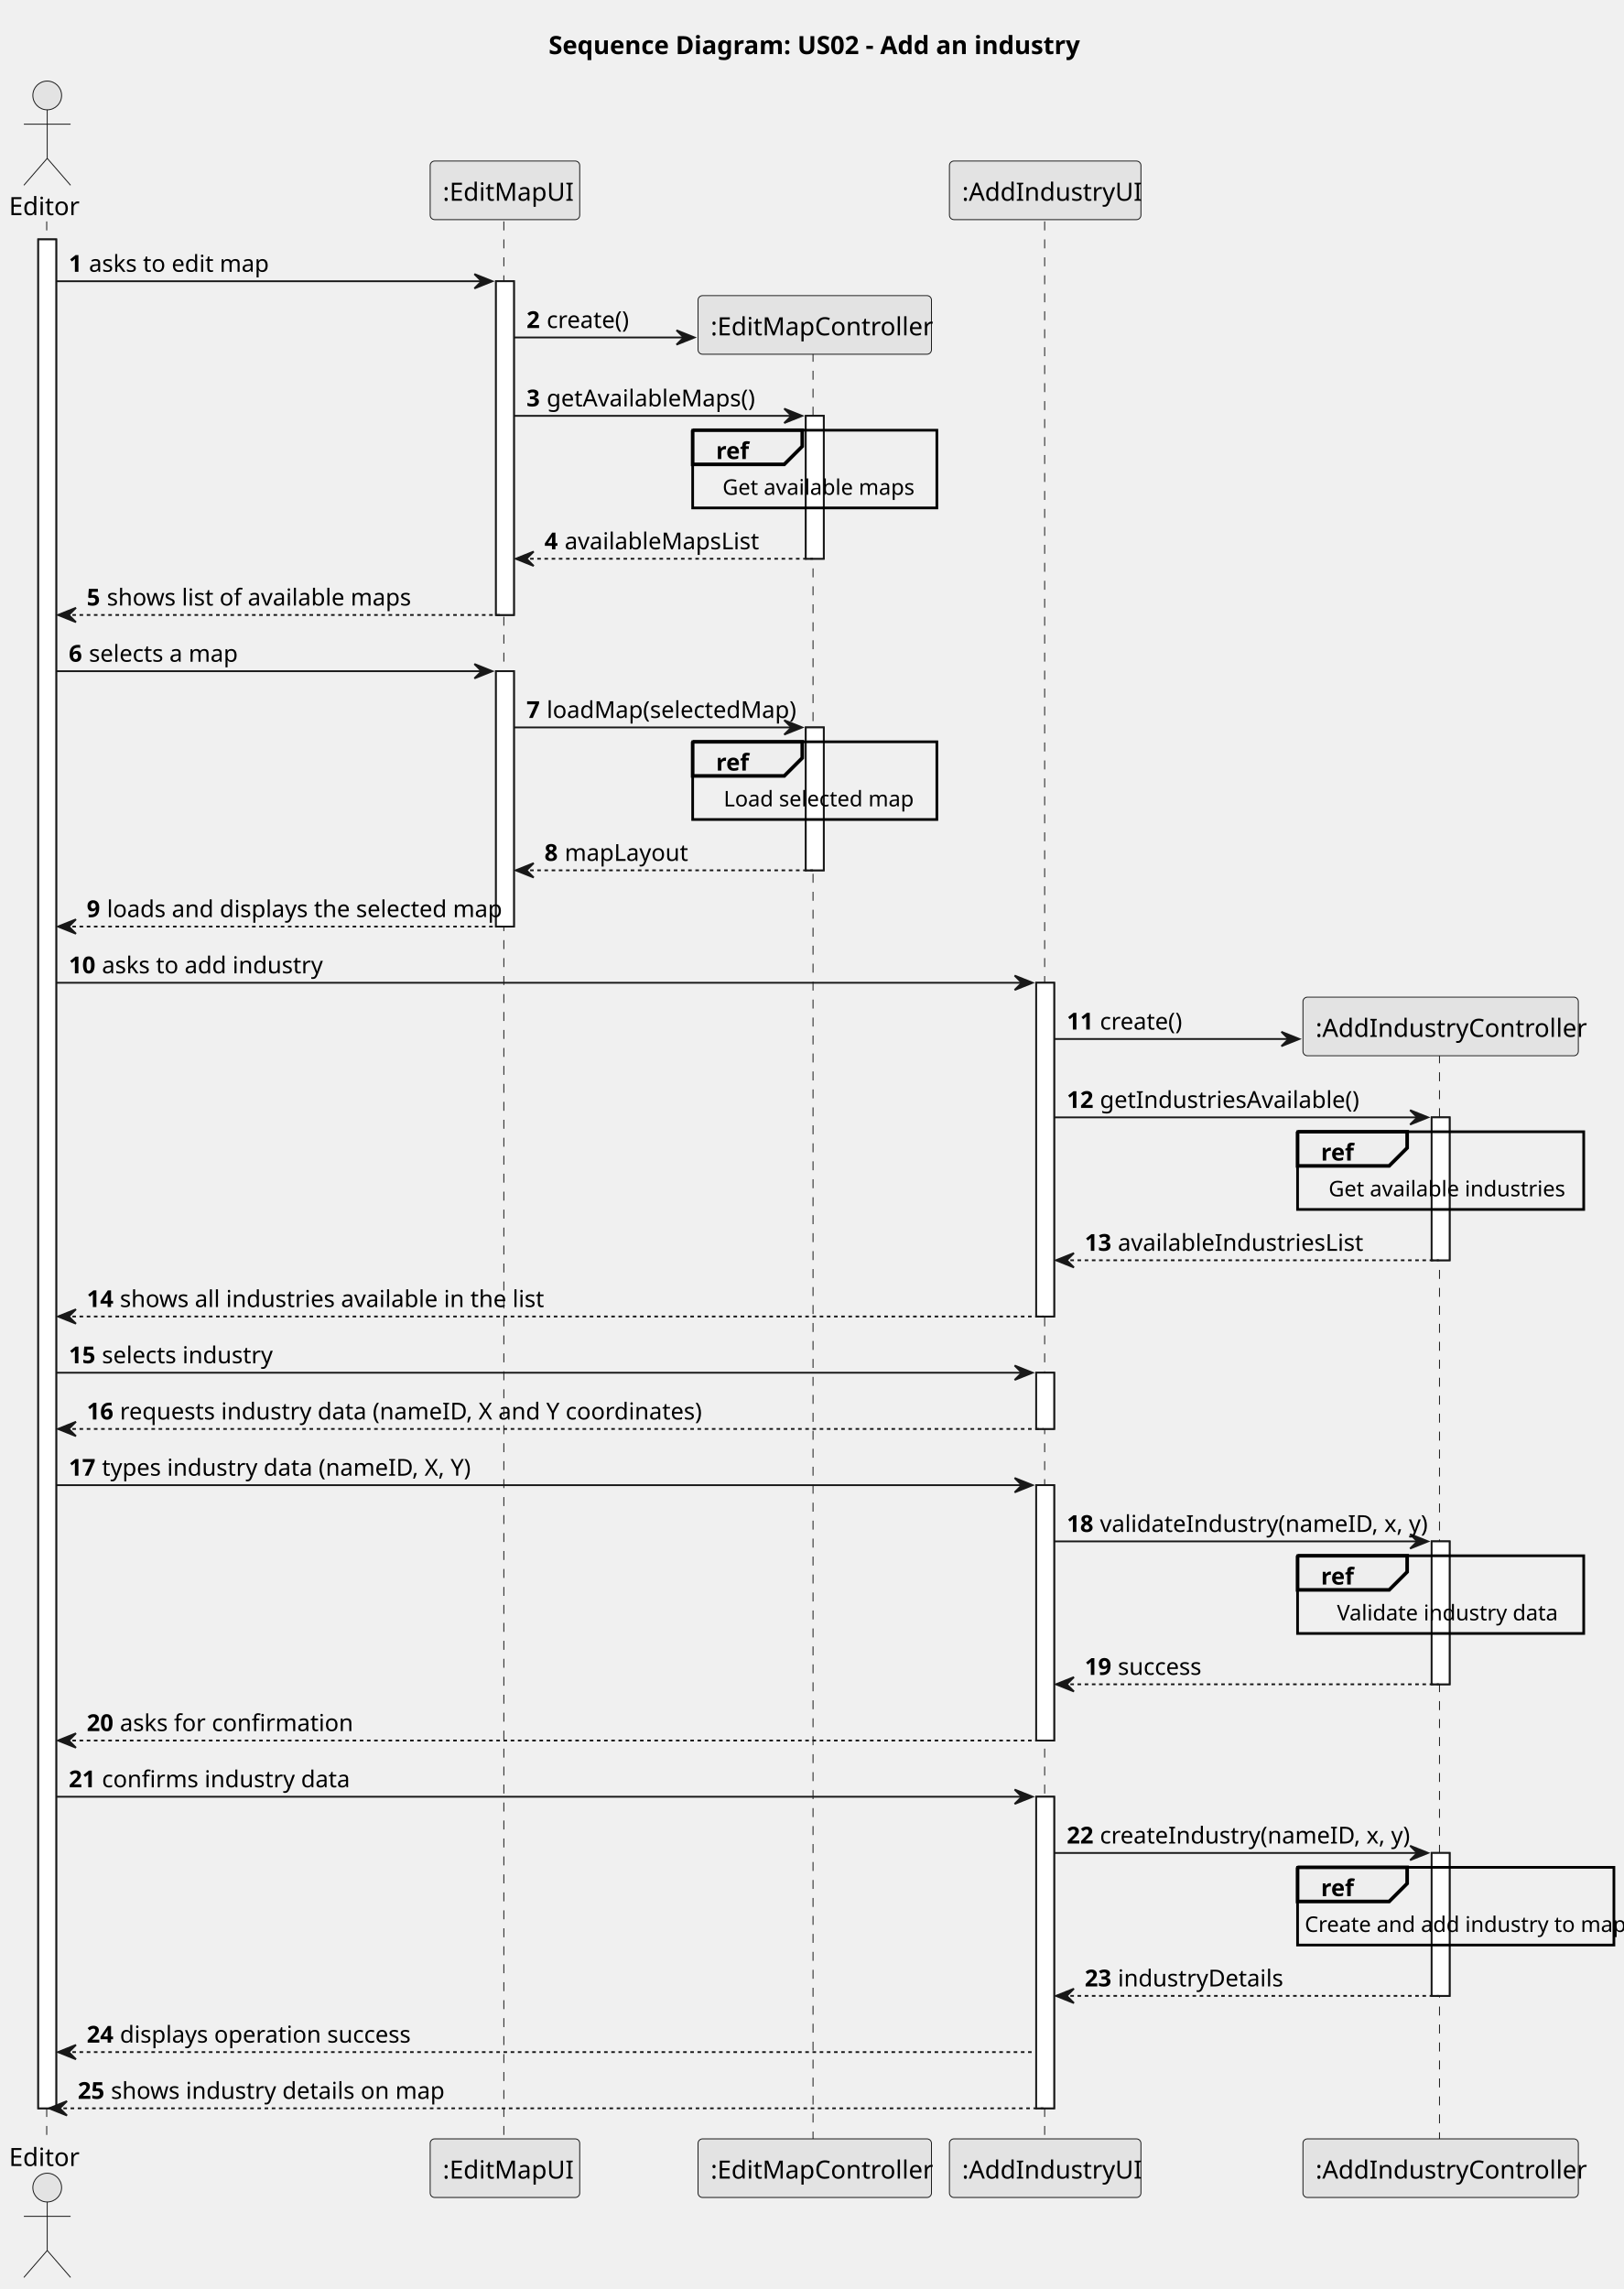
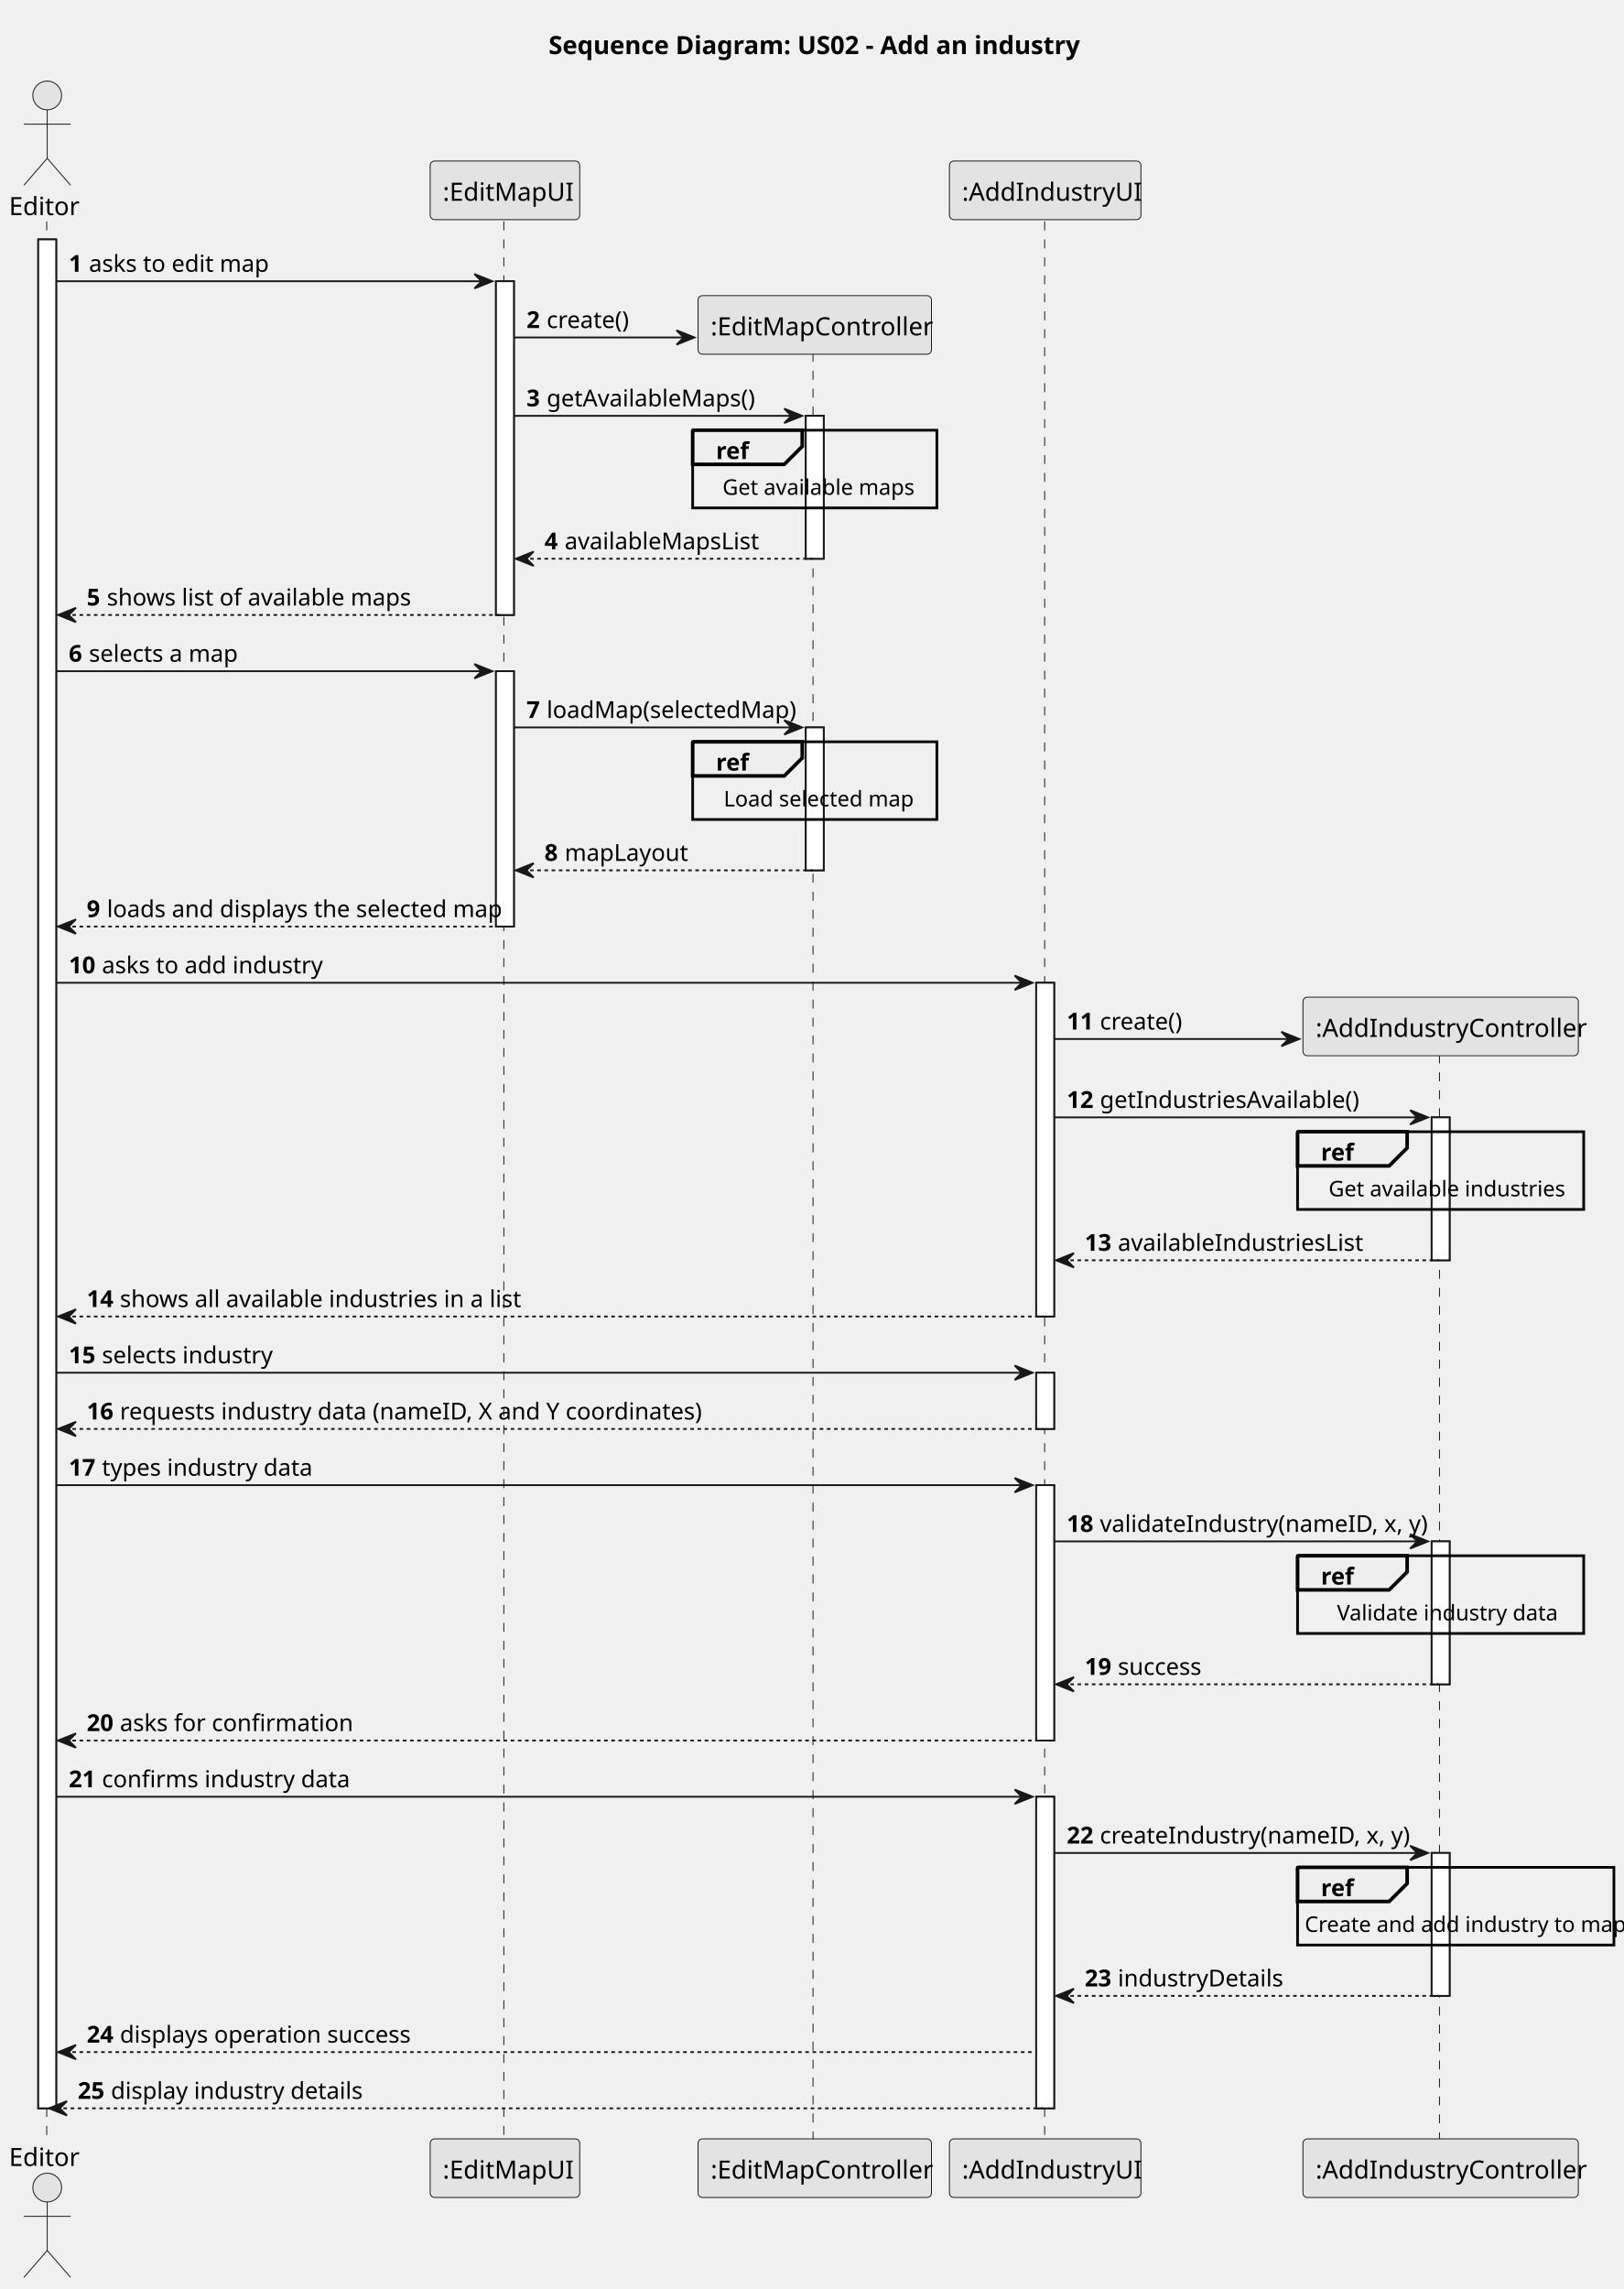
<svg xmlns="http://www.w3.org/2000/svg" contentStyleType="text/css" height="1274px" preserveAspectRatio="none" style="width:904px;height:1274px;background:#FFFFFF;" version="1.1" viewBox="0 0 904 1274" width="904px" zoomAndPan="magnify">
  <defs />
  <g>
    <text fill="#000000" font-family="sans-serif" font-size="14" font-weight="bold" lengthAdjust="spacing" textLength="288.62" x="305.397" y="30.107">Sequence Diagram: US02 - Add an industry</text>
    <rect fill="#FFFFFF" height="1040.195" style="stroke:#181818;stroke-width:1.0;" width="10" x="21.286" y="133.242" />
    <rect fill="#FFFFFF" height="185.746" style="stroke:#181818;stroke-width:1.0;" width="10" x="276.09" y="156.533" />
    <rect fill="#FFFFFF" height="142.125" style="stroke:#181818;stroke-width:1.0;" width="10" x="276.09" y="373.57" />
    <rect fill="#FFFFFF" height="79.543" style="stroke:#181818;stroke-width:1.0;" width="10" x="448.555" y="231.445" />
    <rect fill="#FFFFFF" height="79.543" style="stroke:#181818;stroke-width:1.0;" width="10" x="448.555" y="404.861" />
    <rect fill="#FFFFFF" height="185.746" style="stroke:#181818;stroke-width:1.0;" width="10" x="576.823" y="546.986" />
    <rect fill="#FFFFFF" height="31.291" style="stroke:#181818;stroke-width:1.0;" width="10" x="576.823" y="764.023" />
    <rect fill="#FFFFFF" height="142.125" style="stroke:#181818;stroke-width:1.0;" width="10" x="576.823" y="826.606" />
    <rect fill="#FFFFFF" height="173.416" style="stroke:#181818;stroke-width:1.0;" width="10" x="576.823" y="1000.021" />
    <rect fill="#FFFFFF" height="79.543" style="stroke:#181818;stroke-width:1.0;" width="10" x="796.958" y="621.898" />
    <rect fill="#FFFFFF" height="79.543" style="stroke:#181818;stroke-width:1.0;" width="10" x="796.958" y="857.896" />
    <rect fill="#FFFFFF" height="79.543" style="stroke:#181818;stroke-width:1.0;" width="10" x="796.958" y="1031.312" />
    <line style="stroke:#181818;stroke-width:0.5;stroke-dasharray:5.0,5.0;" x1="26" x2="26" y1="123.242" y2="1191.438" />
    <line style="stroke:#181818;stroke-width:0.5;stroke-dasharray:5.0,5.0;" x1="280.466" x2="280.466" y1="123.242" y2="1191.438" />
    <line style="stroke:#181818;stroke-width:0.5;stroke-dasharray:5.0,5.0;" x1="452.586" x2="452.586" y1="196.344" y2="1191.438" />
    <line style="stroke:#181818;stroke-width:0.5;stroke-dasharray:5.0,5.0;" x1="581.523" x2="581.523" y1="123.242" y2="1191.438" />
    <line style="stroke:#181818;stroke-width:0.5;stroke-dasharray:5.0,5.0;" x1="801.314" x2="801.314" y1="586.797" y2="1191.438" />
    <text fill="#000000" font-family="sans-serif" font-size="14" lengthAdjust="spacing" textLength="36.572" x="5" y="119.728">Editor</text>
    <ellipse cx="26.286" cy="53.121" fill="#E3E3E3" rx="8" ry="8" style="stroke:#181818;stroke-width:0.5;" />
    <path d="M26.286,61.121 L26.286,88.121 M13.286,69.121 L39.286,69.121 M26.286,88.121 L13.286,103.121 M26.286,88.121 L39.286,103.121 " fill="none" style="stroke:#181818;stroke-width:0.5;" />
    <text fill="#000000" font-family="sans-serif" font-size="14" lengthAdjust="spacing" textLength="36.572" x="5" y="1205.545">Editor</text>
    <ellipse cx="26.286" cy="1217.559" fill="#E3E3E3" rx="8" ry="8" style="stroke:#181818;stroke-width:0.5;" />
    <path d="M26.286,1225.559 L26.286,1252.559 M13.286,1233.559 L39.286,1233.559 M26.286,1252.559 L13.286,1267.559 M26.286,1252.559 L39.286,1267.559 " fill="none" style="stroke:#181818;stroke-width:0.5;" />
    <rect fill="#E3E3E3" height="32.621" rx="2.5" ry="2.5" style="stroke:#181818;stroke-width:0.5;" width="83.248" x="239.466" y="89.621" />
    <text fill="#000000" font-family="sans-serif" font-size="14" lengthAdjust="spacing" textLength="69.248" x="246.466" y="111.728">:EditMapUI</text>
    <rect fill="#E3E3E3" height="32.621" rx="2.5" ry="2.5" style="stroke:#181818;stroke-width:0.5;" width="83.248" x="239.466" y="1190.438" />
    <text fill="#000000" font-family="sans-serif" font-size="14" lengthAdjust="spacing" textLength="69.248" x="246.466" y="1212.545">:EditMapUI</text>
    <rect fill="#E3E3E3" height="32.621" rx="2.5" ry="2.5" style="stroke:#181818;stroke-width:0.5;" width="129.938" x="388.586" y="1190.438" />
    <text fill="#000000" font-family="sans-serif" font-size="14" lengthAdjust="spacing" textLength="115.938" x="395.586" y="1212.545">:EditMapController</text>
    <rect fill="#E3E3E3" height="32.621" rx="2.5" ry="2.5" style="stroke:#181818;stroke-width:0.5;" width="106.6" x="528.523" y="89.621" />
    <text fill="#000000" font-family="sans-serif" font-size="14" lengthAdjust="spacing" textLength="92.6" x="535.523" y="111.728">:AddIndustryUI</text>
    <rect fill="#E3E3E3" height="32.621" rx="2.5" ry="2.5" style="stroke:#181818;stroke-width:0.5;" width="106.6" x="528.523" y="1190.438" />
    <text fill="#000000" font-family="sans-serif" font-size="14" lengthAdjust="spacing" textLength="92.6" x="535.523" y="1212.545">:AddIndustryUI</text>
    <rect fill="#E3E3E3" height="32.621" rx="2.5" ry="2.5" style="stroke:#181818;stroke-width:0.5;" width="153.289" x="725.314" y="1190.438" />
    <text fill="#000000" font-family="sans-serif" font-size="14" lengthAdjust="spacing" textLength="139.289" x="732.314" y="1212.545">:AddIndustryController</text>
    <rect fill="#FFFFFF" height="1040.195" style="stroke:#181818;stroke-width:1.0;" width="10" x="21.286" y="133.242" />
    <rect fill="#FFFFFF" height="185.746" style="stroke:#181818;stroke-width:1.0;" width="10" x="276.09" y="156.533" />
    <rect fill="#FFFFFF" height="142.125" style="stroke:#181818;stroke-width:1.0;" width="10" x="276.09" y="373.57" />
    <rect fill="#FFFFFF" height="79.543" style="stroke:#181818;stroke-width:1.0;" width="10" x="448.555" y="231.445" />
    <rect fill="#FFFFFF" height="79.543" style="stroke:#181818;stroke-width:1.0;" width="10" x="448.555" y="404.861" />
    <rect fill="#FFFFFF" height="185.746" style="stroke:#181818;stroke-width:1.0;" width="10" x="576.823" y="546.986" />
    <rect fill="#FFFFFF" height="31.291" style="stroke:#181818;stroke-width:1.0;" width="10" x="576.823" y="764.023" />
    <rect fill="#FFFFFF" height="142.125" style="stroke:#181818;stroke-width:1.0;" width="10" x="576.823" y="826.606" />
    <rect fill="#FFFFFF" height="173.416" style="stroke:#181818;stroke-width:1.0;" width="10" x="576.823" y="1000.021" />
    <rect fill="#FFFFFF" height="79.543" style="stroke:#181818;stroke-width:1.0;" width="10" x="796.958" y="621.898" />
    <rect fill="#FFFFFF" height="79.543" style="stroke:#181818;stroke-width:1.0;" width="10" x="796.958" y="857.896" />
    <rect fill="#FFFFFF" height="79.543" style="stroke:#181818;stroke-width:1.0;" width="10" x="796.958" y="1031.312" />
    <polygon fill="#181818" points="264.09,152.533,274.09,156.533,264.09,160.533,268.09,156.533" style="stroke:#181818;stroke-width:1.0;" />
    <line style="stroke:#181818;stroke-width:1.0;" x1="31.286" x2="270.09" y1="156.533" y2="156.533" />
    <text fill="#000000" font-family="sans-serif" font-size="13" font-weight="bold" lengthAdjust="spacing" textLength="7.23" x="38.286" y="151.27">1</text>
    <text fill="#000000" font-family="sans-serif" font-size="13" lengthAdjust="spacing" textLength="94.656" x="49.516" y="151.27">asks to edit map</text>
    <polygon fill="#181818" points="376.586,183.824,386.586,187.824,376.586,191.824,380.586,187.824" style="stroke:#181818;stroke-width:1.0;" />
    <line style="stroke:#181818;stroke-width:1.0;" x1="286.09" x2="382.586" y1="187.824" y2="187.824" />
    <text fill="#000000" font-family="sans-serif" font-size="13" font-weight="bold" lengthAdjust="spacing" textLength="7.23" x="293.09" y="182.561">2</text>
    <text fill="#000000" font-family="sans-serif" font-size="13" lengthAdjust="spacing" textLength="44.789" x="304.32" y="182.561">create()</text>
    <rect fill="#E3E3E3" height="32.621" rx="2.5" ry="2.5" style="stroke:#181818;stroke-width:0.5;" width="129.938" x="388.586" y="164.533" />
    <text fill="#000000" font-family="sans-serif" font-size="14" lengthAdjust="spacing" textLength="115.938" x="395.586" y="186.641">:EditMapController</text>
    <polygon fill="#181818" points="436.555,227.445,446.555,231.445,436.555,235.445,440.555,231.445" style="stroke:#181818;stroke-width:1.0;" />
    <line style="stroke:#181818;stroke-width:1.0;" x1="286.09" x2="442.555" y1="231.445" y2="231.445" />
    <text fill="#000000" font-family="sans-serif" font-size="13" font-weight="bold" lengthAdjust="spacing" textLength="7.23" x="293.09" y="226.183">3</text>
    <text fill="#000000" font-family="sans-serif" font-size="13" lengthAdjust="spacing" textLength="111.274" x="304.32" y="226.183">getAvailableMaps()</text>
    <rect fill="none" height="43.252" style="stroke:#000000;stroke-width:1.5;" width="135.938" x="385.586" y="239.445" />
    <path d="M385.586,239.445 L446.586,239.445 L446.586,248.445 L436.586,258.445 L385.586,258.445 L385.586,239.445 " fill="#EEEEEE" style="stroke:#000000;stroke-width:2.0;" />
    <text fill="#000000" font-family="sans-serif" font-size="13" font-weight="bold" lengthAdjust="spacing" textLength="16.618" x="398.586" y="255.474">ref</text>
    <text fill="#000000" font-family="sans-serif" font-size="12" lengthAdjust="spacing" textLength="102.721" x="402.194" y="275.394">Get available maps</text>
    <polygon fill="#181818" points="297.09,306.988,287.09,310.988,297.09,314.988,293.09,310.988" style="stroke:#181818;stroke-width:1.0;" />
    <line style="stroke:#181818;stroke-width:1.0;stroke-dasharray:2.0,2.0;" x1="291.09" x2="452.555" y1="310.988" y2="310.988" />
    <text fill="#000000" font-family="sans-serif" font-size="13" font-weight="bold" lengthAdjust="spacing" textLength="7.23" x="303.09" y="305.726">4</text>
    <text fill="#000000" font-family="sans-serif" font-size="13" lengthAdjust="spacing" textLength="103.334" x="314.32" y="305.726">availableMapsList</text>
    <polygon fill="#181818" points="42.286,338.279,32.286,342.279,42.286,346.279,38.286,342.279" style="stroke:#181818;stroke-width:1.0;" />
    <line style="stroke:#181818;stroke-width:1.0;stroke-dasharray:2.0,2.0;" x1="36.286" x2="280.09" y1="342.279" y2="342.279" />
    <text fill="#000000" font-family="sans-serif" font-size="13" font-weight="bold" lengthAdjust="spacing" textLength="7.23" x="48.286" y="337.017">5</text>
    <text fill="#000000" font-family="sans-serif" font-size="13" lengthAdjust="spacing" textLength="161.129" x="59.516" y="337.017">shows list of available maps</text>
    <polygon fill="#181818" points="264.09,369.57,274.09,373.57,264.09,377.57,268.09,373.57" style="stroke:#181818;stroke-width:1.0;" />
    <line style="stroke:#181818;stroke-width:1.0;" x1="31.286" x2="270.09" y1="373.57" y2="373.57" />
    <text fill="#000000" font-family="sans-serif" font-size="13" font-weight="bold" lengthAdjust="spacing" textLength="7.23" x="38.286" y="368.308">6</text>
    <text fill="#000000" font-family="sans-serif" font-size="13" lengthAdjust="spacing" textLength="80.203" x="49.516" y="368.308">selects a map</text>
    <polygon fill="#181818" points="436.555,400.861,446.555,404.861,436.555,408.861,440.555,404.861" style="stroke:#181818;stroke-width:1.0;" />
    <line style="stroke:#181818;stroke-width:1.0;" x1="286.09" x2="442.555" y1="404.861" y2="404.861" />
    <text fill="#000000" font-family="sans-serif" font-size="13" font-weight="bold" lengthAdjust="spacing" textLength="7.23" x="293.09" y="399.599">7</text>
    <text fill="#000000" font-family="sans-serif" font-size="13" lengthAdjust="spacing" textLength="132.234" x="304.32" y="399.599">loadMap(selectedMap)</text>
    <rect fill="none" height="43.252" style="stroke:#000000;stroke-width:1.5;" width="135.938" x="385.586" y="412.861" />
    <path d="M385.586,412.861 L446.586,412.861 L446.586,421.861 L436.586,431.861 L385.586,431.861 L385.586,412.861 " fill="#EEEEEE" style="stroke:#000000;stroke-width:2.0;" />
    <text fill="#000000" font-family="sans-serif" font-size="13" font-weight="bold" lengthAdjust="spacing" textLength="16.618" x="398.586" y="428.89">ref</text>
    <text fill="#000000" font-family="sans-serif" font-size="12" lengthAdjust="spacing" textLength="101.402" x="402.853" y="448.81">Load selected map</text>
    <polygon fill="#181818" points="297.09,480.404,287.09,484.404,297.09,488.404,293.09,484.404" style="stroke:#181818;stroke-width:1.0;" />
    <line style="stroke:#181818;stroke-width:1.0;stroke-dasharray:2.0,2.0;" x1="291.09" x2="452.555" y1="484.404" y2="484.404" />
    <text fill="#000000" font-family="sans-serif" font-size="13" font-weight="bold" lengthAdjust="spacing" textLength="7.23" x="303.09" y="479.142">8</text>
    <text fill="#000000" font-family="sans-serif" font-size="13" lengthAdjust="spacing" textLength="64.321" x="314.32" y="479.142">mapLayout</text>
    <polygon fill="#181818" points="42.286,511.695,32.286,515.695,42.286,519.695,38.286,515.695" style="stroke:#181818;stroke-width:1.0;" />
    <line style="stroke:#181818;stroke-width:1.0;stroke-dasharray:2.0,2.0;" x1="36.286" x2="280.09" y1="515.695" y2="515.695" />
    <text fill="#000000" font-family="sans-serif" font-size="13" font-weight="bold" lengthAdjust="spacing" textLength="7.23" x="48.286" y="510.433">9</text>
    <text fill="#000000" font-family="sans-serif" font-size="13" lengthAdjust="spacing" textLength="209.574" x="59.516" y="510.433">loads and displays the selected map</text>
    <polygon fill="#181818" points="564.823,542.986,574.823,546.986,564.823,550.986,568.823,546.986" style="stroke:#181818;stroke-width:1.0;" />
    <line style="stroke:#181818;stroke-width:1.0;" x1="31.286" x2="570.823" y1="546.986" y2="546.986" />
    <text fill="#000000" font-family="sans-serif" font-size="13" font-weight="bold" lengthAdjust="spacing" textLength="14.46" x="38.286" y="541.724">10</text>
    <text fill="#000000" font-family="sans-serif" font-size="13" lengthAdjust="spacing" textLength="115.616" x="56.746" y="541.724">asks to add industry</text>
    <polygon fill="#181818" points="713.314,574.277,723.314,578.277,713.314,582.277,717.314,578.277" style="stroke:#181818;stroke-width:1.0;" />
    <line style="stroke:#181818;stroke-width:1.0;" x1="586.823" x2="719.314" y1="578.277" y2="578.277" />
    <text fill="#000000" font-family="sans-serif" font-size="13" font-weight="bold" lengthAdjust="spacing" textLength="14.46" x="593.823" y="573.015">11</text>
    <text fill="#000000" font-family="sans-serif" font-size="13" lengthAdjust="spacing" textLength="44.789" x="612.283" y="573.015">create()</text>
    <rect fill="#E3E3E3" height="32.621" rx="2.5" ry="2.5" style="stroke:#181818;stroke-width:0.5;" width="153.289" x="725.314" y="554.986" />
    <text fill="#000000" font-family="sans-serif" font-size="14" lengthAdjust="spacing" textLength="139.289" x="732.314" y="577.094">:AddIndustryController</text>
    <polygon fill="#181818" points="784.958,617.898,794.958,621.898,784.958,625.898,788.958,621.898" style="stroke:#181818;stroke-width:1.0;" />
    <line style="stroke:#181818;stroke-width:1.0;" x1="586.823" x2="790.958" y1="621.898" y2="621.898" />
    <text fill="#000000" font-family="sans-serif" font-size="13" font-weight="bold" lengthAdjust="spacing" textLength="14.46" x="593.823" y="616.636">12</text>
    <text fill="#000000" font-family="sans-serif" font-size="13" lengthAdjust="spacing" textLength="135.846" x="612.283" y="616.636">getIndustriesAvailable()</text>
    <rect fill="none" height="43.252" style="stroke:#000000;stroke-width:1.5;" width="159.289" x="722.314" y="629.898" />
    <path d="M722.314,629.898 L783.314,629.898 L783.314,638.898 L773.314,648.898 L722.314,648.898 L722.314,629.898 " fill="#EEEEEE" style="stroke:#000000;stroke-width:2.0;" />
    <text fill="#000000" font-family="sans-serif" font-size="13" font-weight="bold" lengthAdjust="spacing" textLength="16.618" x="735.314" y="645.927">ref</text>
    <text fill="#000000" font-family="sans-serif" font-size="12" lengthAdjust="spacing" textLength="124.734" x="739.591" y="665.848">Get available industries</text>
    <polygon fill="#181818" points="597.823,697.441,587.823,701.441,597.823,705.441,593.823,701.441" style="stroke:#181818;stroke-width:1.0;" />
    <line style="stroke:#181818;stroke-width:1.0;stroke-dasharray:2.0,2.0;" x1="591.823" x2="800.958" y1="701.441" y2="701.441" />
    <text fill="#000000" font-family="sans-serif" font-size="13" font-weight="bold" lengthAdjust="spacing" textLength="14.46" x="603.823" y="696.179">13</text>
    <text fill="#000000" font-family="sans-serif" font-size="13" lengthAdjust="spacing" textLength="127.905" x="622.283" y="696.179">availableIndustriesList</text>
    <polygon fill="#181818" points="42.286,728.732,32.286,732.732,42.286,736.732,38.286,732.732" style="stroke:#181818;stroke-width:1.0;" />
    <line style="stroke:#181818;stroke-width:1.0;stroke-dasharray:2.0,2.0;" x1="36.286" x2="580.823" y1="732.732" y2="732.732" />
    <text fill="#000000" font-family="sans-serif" font-size="13" font-weight="bold" lengthAdjust="spacing" textLength="14.46" x="48.286" y="727.47">14</text>
-     <text fill="#000000" font-family="sans-serif" font-size="13" lengthAdjust="spacing" textLength="222.555" x="66.746" y="727.47">shows all industries available in the list</text>
+     <text fill="#000000" font-family="sans-serif" font-size="13" lengthAdjust="spacing" textLength="211.713" x="66.746" y="727.47">shows all available industries in a list</text>
    <polygon fill="#181818" points="564.823,760.023,574.823,764.023,564.823,768.023,568.823,764.023" style="stroke:#181818;stroke-width:1.0;" />
    <line style="stroke:#181818;stroke-width:1.0;" x1="31.286" x2="570.823" y1="764.023" y2="764.023" />
    <text fill="#000000" font-family="sans-serif" font-size="13" font-weight="bold" lengthAdjust="spacing" textLength="14.46" x="38.286" y="758.761">15</text>
    <text fill="#000000" font-family="sans-serif" font-size="13" lengthAdjust="spacing" textLength="89.591" x="56.746" y="758.761">selects industry</text>
    <polygon fill="#181818" points="42.286,791.314,32.286,795.314,42.286,799.314,38.286,795.314" style="stroke:#181818;stroke-width:1.0;" />
    <line style="stroke:#181818;stroke-width:1.0;stroke-dasharray:2.0,2.0;" x1="36.286" x2="580.823" y1="795.314" y2="795.314" />
    <text fill="#000000" font-family="sans-serif" font-size="13" font-weight="bold" lengthAdjust="spacing" textLength="14.46" x="48.286" y="790.052">16</text>
    <text fill="#000000" font-family="sans-serif" font-size="13" lengthAdjust="spacing" textLength="309.994" x="66.746" y="790.052">requests industry data (nameID, X and Y coordinates)</text>
    <polygon fill="#181818" points="564.823,822.606,574.823,826.606,564.823,830.606,568.823,826.606" style="stroke:#181818;stroke-width:1.0;" />
    <line style="stroke:#181818;stroke-width:1.0;" x1="31.286" x2="570.823" y1="826.606" y2="826.606" />
    <text fill="#000000" font-family="sans-serif" font-size="13" font-weight="bold" lengthAdjust="spacing" textLength="14.46" x="38.286" y="821.343">17</text>
-     <text fill="#000000" font-family="sans-serif" font-size="13" lengthAdjust="spacing" textLength="198.694" x="56.746" y="821.343">types industry data (nameID, X, Y)</text>
+     <text fill="#000000" font-family="sans-serif" font-size="13" lengthAdjust="spacing" textLength="109.116" x="56.746" y="821.343">types industry data</text>
    <polygon fill="#181818" points="784.958,853.896,794.958,857.896,784.958,861.896,788.958,857.896" style="stroke:#181818;stroke-width:1.0;" />
    <line style="stroke:#181818;stroke-width:1.0;" x1="586.823" x2="790.958" y1="857.896" y2="857.896" />
    <text fill="#000000" font-family="sans-serif" font-size="13" font-weight="bold" lengthAdjust="spacing" textLength="14.46" x="593.823" y="852.634">18</text>
    <text fill="#000000" font-family="sans-serif" font-size="13" lengthAdjust="spacing" textLength="172.675" x="612.283" y="852.634">validateIndustry(nameID, x, y)</text>
    <rect fill="none" height="43.252" style="stroke:#000000;stroke-width:1.5;" width="159.289" x="722.314" y="865.896" />
    <path d="M722.314,865.896 L783.314,865.896 L783.314,874.896 L773.314,884.896 L722.314,884.896 L722.314,865.896 " fill="#EEEEEE" style="stroke:#000000;stroke-width:2.0;" />
    <text fill="#000000" font-family="sans-serif" font-size="13" font-weight="bold" lengthAdjust="spacing" textLength="16.618" x="735.314" y="881.925">ref</text>
    <text fill="#000000" font-family="sans-serif" font-size="12" lengthAdjust="spacing" textLength="115.406" x="744.255" y="901.846">Validate industry data</text>
    <polygon fill="#181818" points="597.823,933.439,587.823,937.439,597.823,941.439,593.823,937.439" style="stroke:#181818;stroke-width:1.0;" />
    <line style="stroke:#181818;stroke-width:1.0;stroke-dasharray:2.0,2.0;" x1="591.823" x2="800.958" y1="937.439" y2="937.439" />
    <text fill="#000000" font-family="sans-serif" font-size="13" font-weight="bold" lengthAdjust="spacing" textLength="14.46" x="603.823" y="932.177">19</text>
    <text fill="#000000" font-family="sans-serif" font-size="13" lengthAdjust="spacing" textLength="46.96" x="622.283" y="932.177">success</text>
    <polygon fill="#181818" points="42.286,964.731,32.286,968.731,42.286,972.731,38.286,968.731" style="stroke:#181818;stroke-width:1.0;" />
    <line style="stroke:#181818;stroke-width:1.0;stroke-dasharray:2.0,2.0;" x1="36.286" x2="580.823" y1="968.731" y2="968.731" />
    <text fill="#000000" font-family="sans-serif" font-size="13" font-weight="bold" lengthAdjust="spacing" textLength="14.46" x="48.286" y="963.468">20</text>
    <text fill="#000000" font-family="sans-serif" font-size="13" lengthAdjust="spacing" textLength="119.933" x="66.746" y="963.468">asks for confirmation</text>
    <polygon fill="#181818" points="564.823,996.021,574.823,1000.021,564.823,1004.021,568.823,1000.021" style="stroke:#181818;stroke-width:1.0;" />
    <line style="stroke:#181818;stroke-width:1.0;" x1="31.286" x2="570.823" y1="1000.021" y2="1000.021" />
    <text fill="#000000" font-family="sans-serif" font-size="13" font-weight="bold" lengthAdjust="spacing" textLength="14.46" x="38.286" y="994.759">21</text>
    <text fill="#000000" font-family="sans-serif" font-size="13" lengthAdjust="spacing" textLength="127.163" x="56.746" y="994.759">confirms industry data</text>
    <polygon fill="#181818" points="784.958,1027.312,794.958,1031.312,784.958,1035.312,788.958,1031.312" style="stroke:#181818;stroke-width:1.0;" />
    <line style="stroke:#181818;stroke-width:1.0;" x1="586.823" x2="790.958" y1="1031.312" y2="1031.312" />
    <text fill="#000000" font-family="sans-serif" font-size="13" font-weight="bold" lengthAdjust="spacing" textLength="14.46" x="593.823" y="1026.05">22</text>
    <text fill="#000000" font-family="sans-serif" font-size="13" lengthAdjust="spacing" textLength="163.998" x="612.283" y="1026.05">createIndustry(nameID, x, y)</text>
    <rect fill="none" height="43.252" style="stroke:#000000;stroke-width:1.5;" width="176.1" x="722.314" y="1039.312" />
    <path d="M722.314,1039.312 L783.314,1039.312 L783.314,1048.312 L773.314,1058.312 L722.314,1058.312 L722.314,1039.312 " fill="#EEEEEE" style="stroke:#000000;stroke-width:2.0;" />
    <text fill="#000000" font-family="sans-serif" font-size="13" font-weight="bold" lengthAdjust="spacing" textLength="16.618" x="735.314" y="1055.341">ref</text>
    <text fill="#000000" font-family="sans-serif" font-size="12" lengthAdjust="spacing" textLength="168.1" x="726.314" y="1075.262">Create and add industry to map</text>
    <polygon fill="#181818" points="597.823,1106.855,587.823,1110.855,597.823,1114.855,593.823,1110.855" style="stroke:#181818;stroke-width:1.0;" />
    <line style="stroke:#181818;stroke-width:1.0;stroke-dasharray:2.0,2.0;" x1="591.823" x2="800.958" y1="1110.855" y2="1110.855" />
    <text fill="#000000" font-family="sans-serif" font-size="13" font-weight="bold" lengthAdjust="spacing" textLength="14.46" x="603.823" y="1105.593">23</text>
    <text fill="#000000" font-family="sans-serif" font-size="13" lengthAdjust="spacing" textLength="85.255" x="622.283" y="1105.593">industryDetails</text>
    <polygon fill="#181818" points="42.286,1138.147,32.286,1142.147,42.286,1146.147,38.286,1142.147" style="stroke:#181818;stroke-width:1.0;" />
    <line style="stroke:#181818;stroke-width:1.0;stroke-dasharray:2.0,2.0;" x1="36.286" x2="575.823" y1="1142.147" y2="1142.147" />
    <text fill="#000000" font-family="sans-serif" font-size="13" font-weight="bold" lengthAdjust="spacing" textLength="14.46" x="48.286" y="1136.884">24</text>
    <text fill="#000000" font-family="sans-serif" font-size="13" lengthAdjust="spacing" textLength="155.359" x="66.746" y="1136.884">displays operation success</text>
    <polygon fill="#181818" points="37.286,1169.438,27.286,1173.438,37.286,1177.438,33.286,1173.438" style="stroke:#181818;stroke-width:1.0;" />
    <line style="stroke:#181818;stroke-width:1.0;stroke-dasharray:2.0,2.0;" x1="31.286" x2="580.823" y1="1173.438" y2="1173.438" />
    <text fill="#000000" font-family="sans-serif" font-size="13" font-weight="bold" lengthAdjust="spacing" textLength="14.46" x="43.286" y="1168.175">25</text>
-     <text fill="#000000" font-family="sans-serif" font-size="13" lengthAdjust="spacing" textLength="174.142" x="61.746" y="1168.175">shows industry details on map</text>
+     <text fill="#000000" font-family="sans-serif" font-size="13" lengthAdjust="spacing" textLength="130.787" x="61.746" y="1168.175">display industry details</text>
  </g>
</svg>
